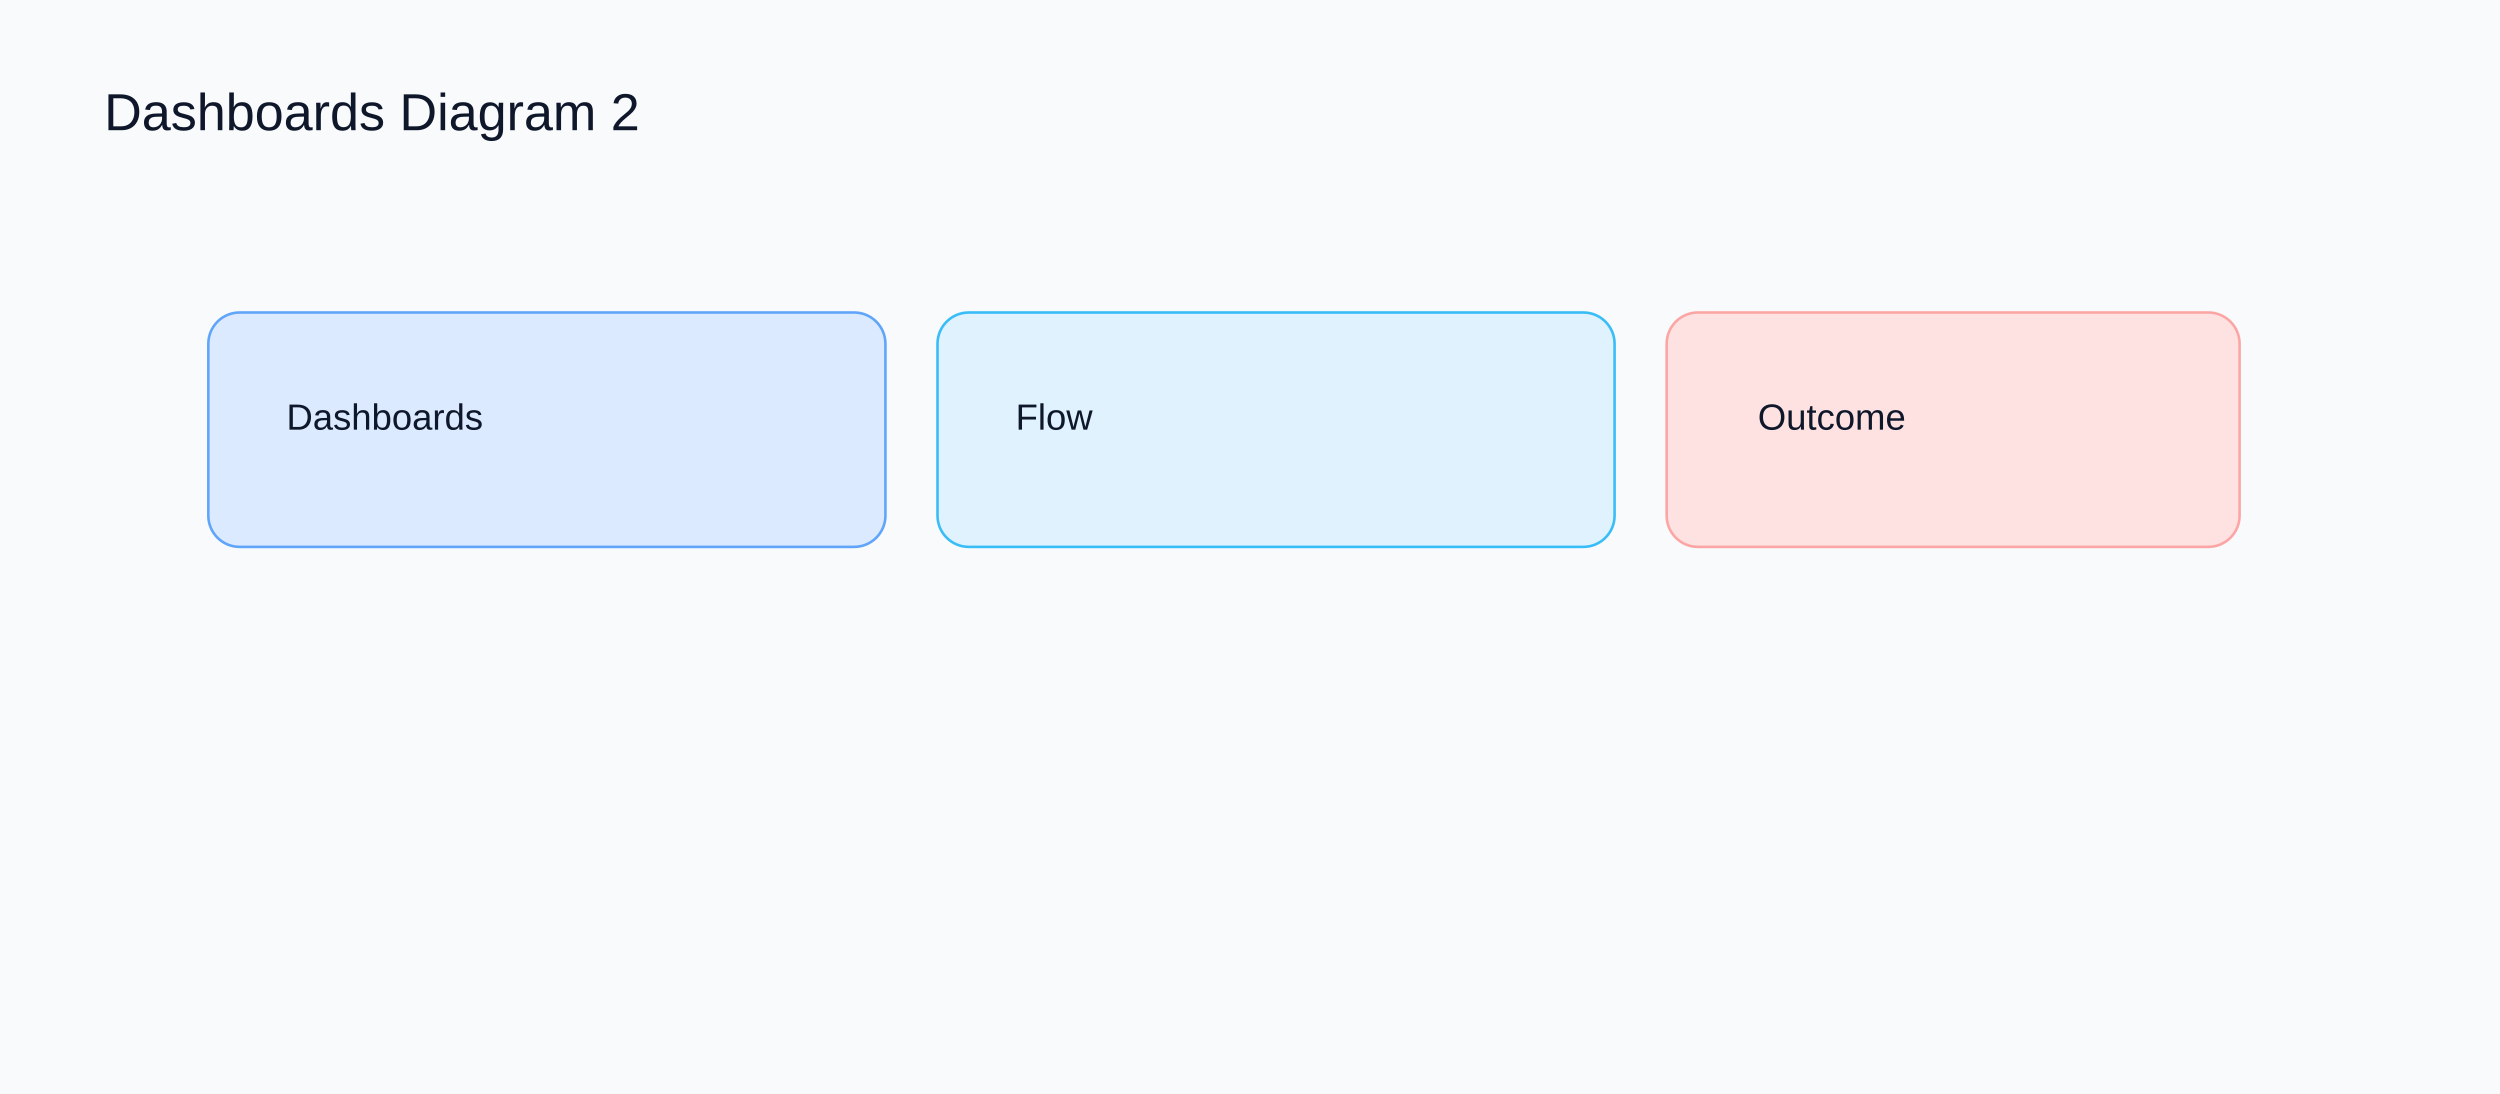
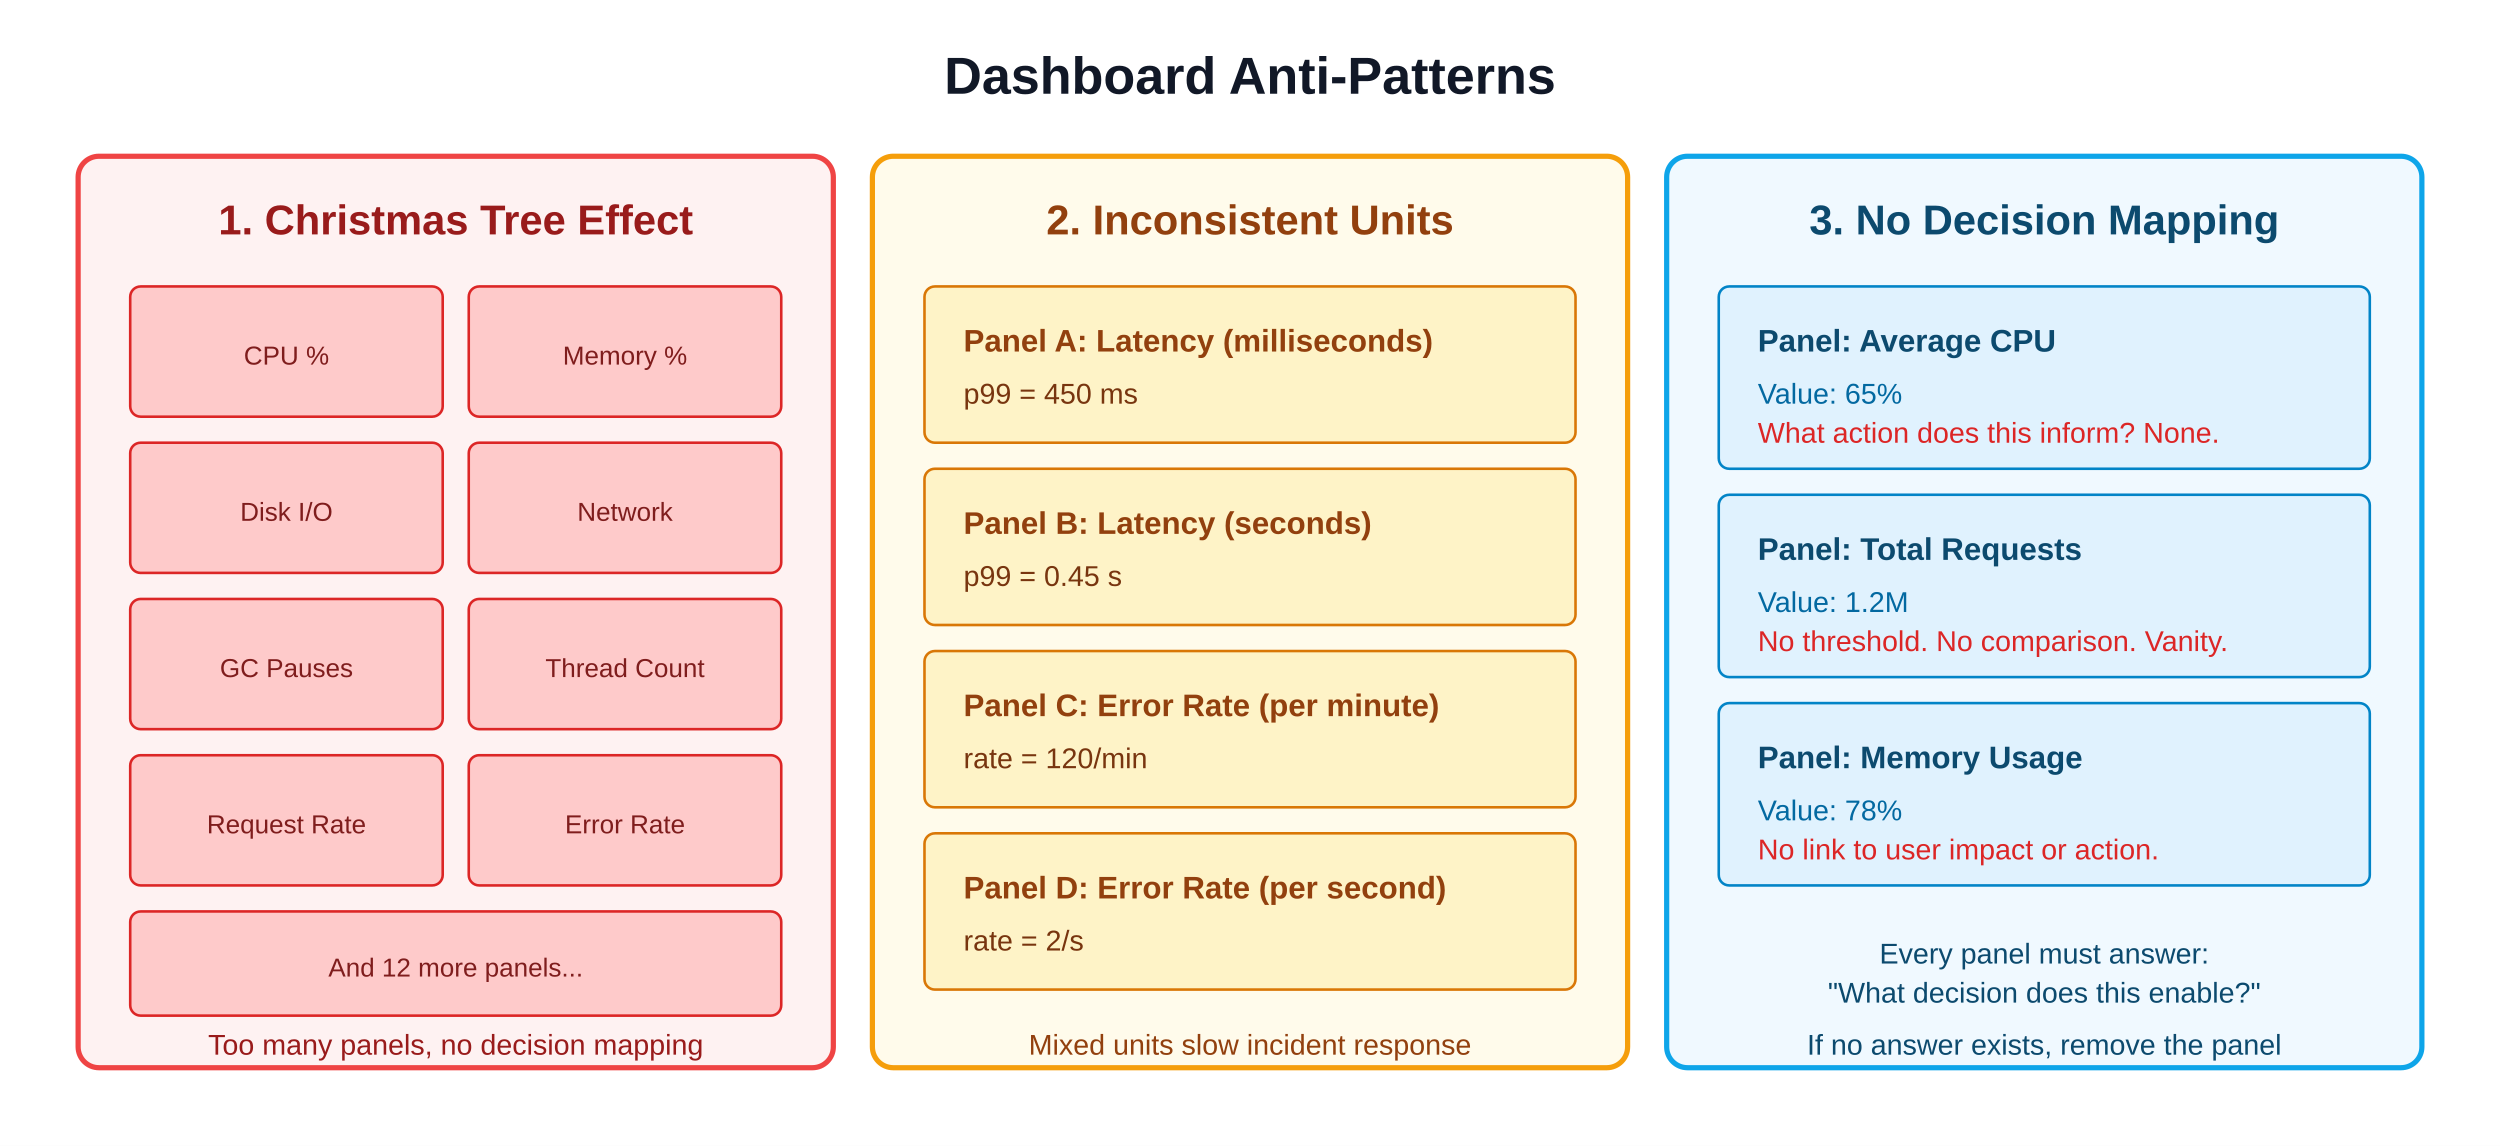
- <svg xmlns="http://www.w3.org/2000/svg" width="960" height="420" viewBox="0 0 960 420">
-   <rect width="960" height="420" fill="#f8fafc" />
-   <text x="40" y="50" font-family="Arial" font-size="20" fill="#0f172a">Dashboards Diagram 2</text>
-   <rect x="80" y="120" width="260" height="90" rx="12" fill="#dbeafe" stroke="#60a5fa" />
-   <text x="110" y="165" font-family="Arial" font-size="14" fill="#0f172a">Dashboards</text>
-   <rect x="360" y="120" width="260" height="90" rx="12" fill="#e0f2fe" stroke="#38bdf8" />
-   <text x="390" y="165" font-family="Arial" font-size="14" fill="#0f172a">Flow</text>
-   <rect x="640" y="120" width="220" height="90" rx="12" fill="#fee2e2" stroke="#fca5a5" />
-   <text x="675" y="165" font-family="Arial" font-size="14" fill="#0f172a">Outcome</text>
+ <svg xmlns="http://www.w3.org/2000/svg" viewBox="0 0 960 440" width="960" height="440">
+   <rect width="960" height="440" fill="#ffffff" />
+   <text x="480" y="36" text-anchor="middle" font-family="Arial, sans-serif" font-size="20" font-weight="bold" fill="#111827">Dashboard Anti-Patterns</text>
+   <rect x="30" y="60" width="290" height="350" rx="8" fill="#fef2f2" stroke="#ef4444" stroke-width="2" />
+   <text x="175" y="90" text-anchor="middle" font-family="Arial, sans-serif" font-size="16" font-weight="bold" fill="#991b1b">1. Christmas Tree Effect</text>
+   <rect x="50" y="110" width="120" height="50" rx="4" fill="#fecaca" stroke="#dc2626" stroke-width="1" />
+   <text x="110" y="140" text-anchor="middle" font-family="Arial, sans-serif" font-size="10" font-weight="normal" fill="#7f1d1d">CPU %</text>
+   <rect x="180" y="110" width="120" height="50" rx="4" fill="#fecaca" stroke="#dc2626" stroke-width="1" />
+   <text x="240" y="140" text-anchor="middle" font-family="Arial, sans-serif" font-size="10" font-weight="normal" fill="#7f1d1d">Memory %</text>
+   <rect x="50" y="170" width="120" height="50" rx="4" fill="#fecaca" stroke="#dc2626" stroke-width="1" />
+   <text x="110" y="200" text-anchor="middle" font-family="Arial, sans-serif" font-size="10" font-weight="normal" fill="#7f1d1d">Disk I/O</text>
+   <rect x="180" y="170" width="120" height="50" rx="4" fill="#fecaca" stroke="#dc2626" stroke-width="1" />
+   <text x="240" y="200" text-anchor="middle" font-family="Arial, sans-serif" font-size="10" font-weight="normal" fill="#7f1d1d">Network</text>
+   <rect x="50" y="230" width="120" height="50" rx="4" fill="#fecaca" stroke="#dc2626" stroke-width="1" />
+   <text x="110" y="260" text-anchor="middle" font-family="Arial, sans-serif" font-size="10" font-weight="normal" fill="#7f1d1d">GC Pauses</text>
+   <rect x="180" y="230" width="120" height="50" rx="4" fill="#fecaca" stroke="#dc2626" stroke-width="1" />
+   <text x="240" y="260" text-anchor="middle" font-family="Arial, sans-serif" font-size="10" font-weight="normal" fill="#7f1d1d">Thread Count</text>
+   <rect x="50" y="290" width="120" height="50" rx="4" fill="#fecaca" stroke="#dc2626" stroke-width="1" />
+   <text x="110" y="320" text-anchor="middle" font-family="Arial, sans-serif" font-size="10" font-weight="normal" fill="#7f1d1d">Request Rate</text>
+   <rect x="180" y="290" width="120" height="50" rx="4" fill="#fecaca" stroke="#dc2626" stroke-width="1" />
+   <text x="240" y="320" text-anchor="middle" font-family="Arial, sans-serif" font-size="10" font-weight="normal" fill="#7f1d1d">Error Rate</text>
+   <rect x="50" y="350" width="250" height="40" rx="4" fill="#fecaca" stroke="#dc2626" stroke-width="1" />
+   <text x="175" y="375" text-anchor="middle" font-family="Arial, sans-serif" font-size="10" font-weight="normal" fill="#7f1d1d">And 12 more panels...</text>
+   <text x="175" y="405" text-anchor="middle" font-family="Arial, sans-serif" font-size="11" font-weight="normal" fill="#991b1b">Too many panels, no decision mapping</text>
+   <rect x="335" y="60" width="290" height="350" rx="8" fill="#fffbeb" stroke="#f59e0b" stroke-width="2" />
+   <text x="480" y="90" text-anchor="middle" font-family="Arial, sans-serif" font-size="16" font-weight="bold" fill="#92400e">2. Inconsistent Units</text>
+   <rect x="355" y="110" width="250" height="60" rx="4" fill="#fef3c7" stroke="#d97706" stroke-width="1" />
+   <text x="370" y="135" font-family="Arial, sans-serif" font-size="12" font-weight="bold" fill="#92400e">Panel A: Latency (milliseconds)</text>
+   <text x="370" y="155" font-family="Arial, sans-serif" font-size="11" font-weight="normal" fill="#78350f">p99 = 450 ms</text>
+   <rect x="355" y="180" width="250" height="60" rx="4" fill="#fef3c7" stroke="#d97706" stroke-width="1" />
+   <text x="370" y="205" font-family="Arial, sans-serif" font-size="12" font-weight="bold" fill="#92400e">Panel B: Latency (seconds)</text>
+   <text x="370" y="225" font-family="Arial, sans-serif" font-size="11" font-weight="normal" fill="#78350f">p99 = 0.45 s</text>
+   <rect x="355" y="250" width="250" height="60" rx="4" fill="#fef3c7" stroke="#d97706" stroke-width="1" />
+   <text x="370" y="275" font-family="Arial, sans-serif" font-size="12" font-weight="bold" fill="#92400e">Panel C: Error Rate (per minute)</text>
+   <text x="370" y="295" font-family="Arial, sans-serif" font-size="11" font-weight="normal" fill="#78350f">rate = 120/min</text>
+   <rect x="355" y="320" width="250" height="60" rx="4" fill="#fef3c7" stroke="#d97706" stroke-width="1" />
+   <text x="370" y="345" font-family="Arial, sans-serif" font-size="12" font-weight="bold" fill="#92400e">Panel D: Error Rate (per second)</text>
+   <text x="370" y="365" font-family="Arial, sans-serif" font-size="11" font-weight="normal" fill="#78350f">rate = 2/s</text>
+   <text x="480" y="405" text-anchor="middle" font-family="Arial, sans-serif" font-size="11" font-weight="normal" fill="#92400e">Mixed units slow incident response</text>
+   <rect x="640" y="60" width="290" height="350" rx="8" fill="#f0f9ff" stroke="#0ea5e9" stroke-width="2" />
+   <text x="785" y="90" text-anchor="middle" font-family="Arial, sans-serif" font-size="16" font-weight="bold" fill="#0c4a6e">3. No Decision Mapping</text>
+   <rect x="660" y="110" width="250" height="70" rx="4" fill="#e0f2fe" stroke="#0284c7" stroke-width="1" />
+   <text x="675" y="135" font-family="Arial, sans-serif" font-size="12" font-weight="bold" fill="#0c4a6e">Panel: Average CPU</text>
+   <text x="675" y="155" font-family="Arial, sans-serif" font-size="11" font-weight="normal" fill="#0369a1">Value: 65%</text>
+   <text x="675" y="170" font-family="Arial, sans-serif" font-size="11" font-weight="normal" fill="#dc2626">What action does this inform? None.</text>
+   <rect x="660" y="190" width="250" height="70" rx="4" fill="#e0f2fe" stroke="#0284c7" stroke-width="1" />
+   <text x="675" y="215" font-family="Arial, sans-serif" font-size="12" font-weight="bold" fill="#0c4a6e">Panel: Total Requests</text>
+   <text x="675" y="235" font-family="Arial, sans-serif" font-size="11" font-weight="normal" fill="#0369a1">Value: 1.2M</text>
+   <text x="675" y="250" font-family="Arial, sans-serif" font-size="11" font-weight="normal" fill="#dc2626">No threshold. No comparison. Vanity.</text>
+   <rect x="660" y="270" width="250" height="70" rx="4" fill="#e0f2fe" stroke="#0284c7" stroke-width="1" />
+   <text x="675" y="295" font-family="Arial, sans-serif" font-size="12" font-weight="bold" fill="#0c4a6e">Panel: Memory Usage</text>
+   <text x="675" y="315" font-family="Arial, sans-serif" font-size="11" font-weight="normal" fill="#0369a1">Value: 78%</text>
+   <text x="675" y="330" font-family="Arial, sans-serif" font-size="11" font-weight="normal" fill="#dc2626">No link to user impact or action.</text>
+   <text x="785" y="370" text-anchor="middle" font-family="Arial, sans-serif" font-size="11" font-weight="normal" fill="#0c4a6e">Every panel must answer:</text>
+   <text x="785" y="385" text-anchor="middle" font-family="Arial, sans-serif" font-size="11" font-weight="normal" fill="#0c4a6e">"What decision does this enable?"</text>
+   <text x="785" y="405" text-anchor="middle" font-family="Arial, sans-serif" font-size="11" font-weight="normal" fill="#0c4a6e">If no answer exists, remove the panel</text>
</svg>
